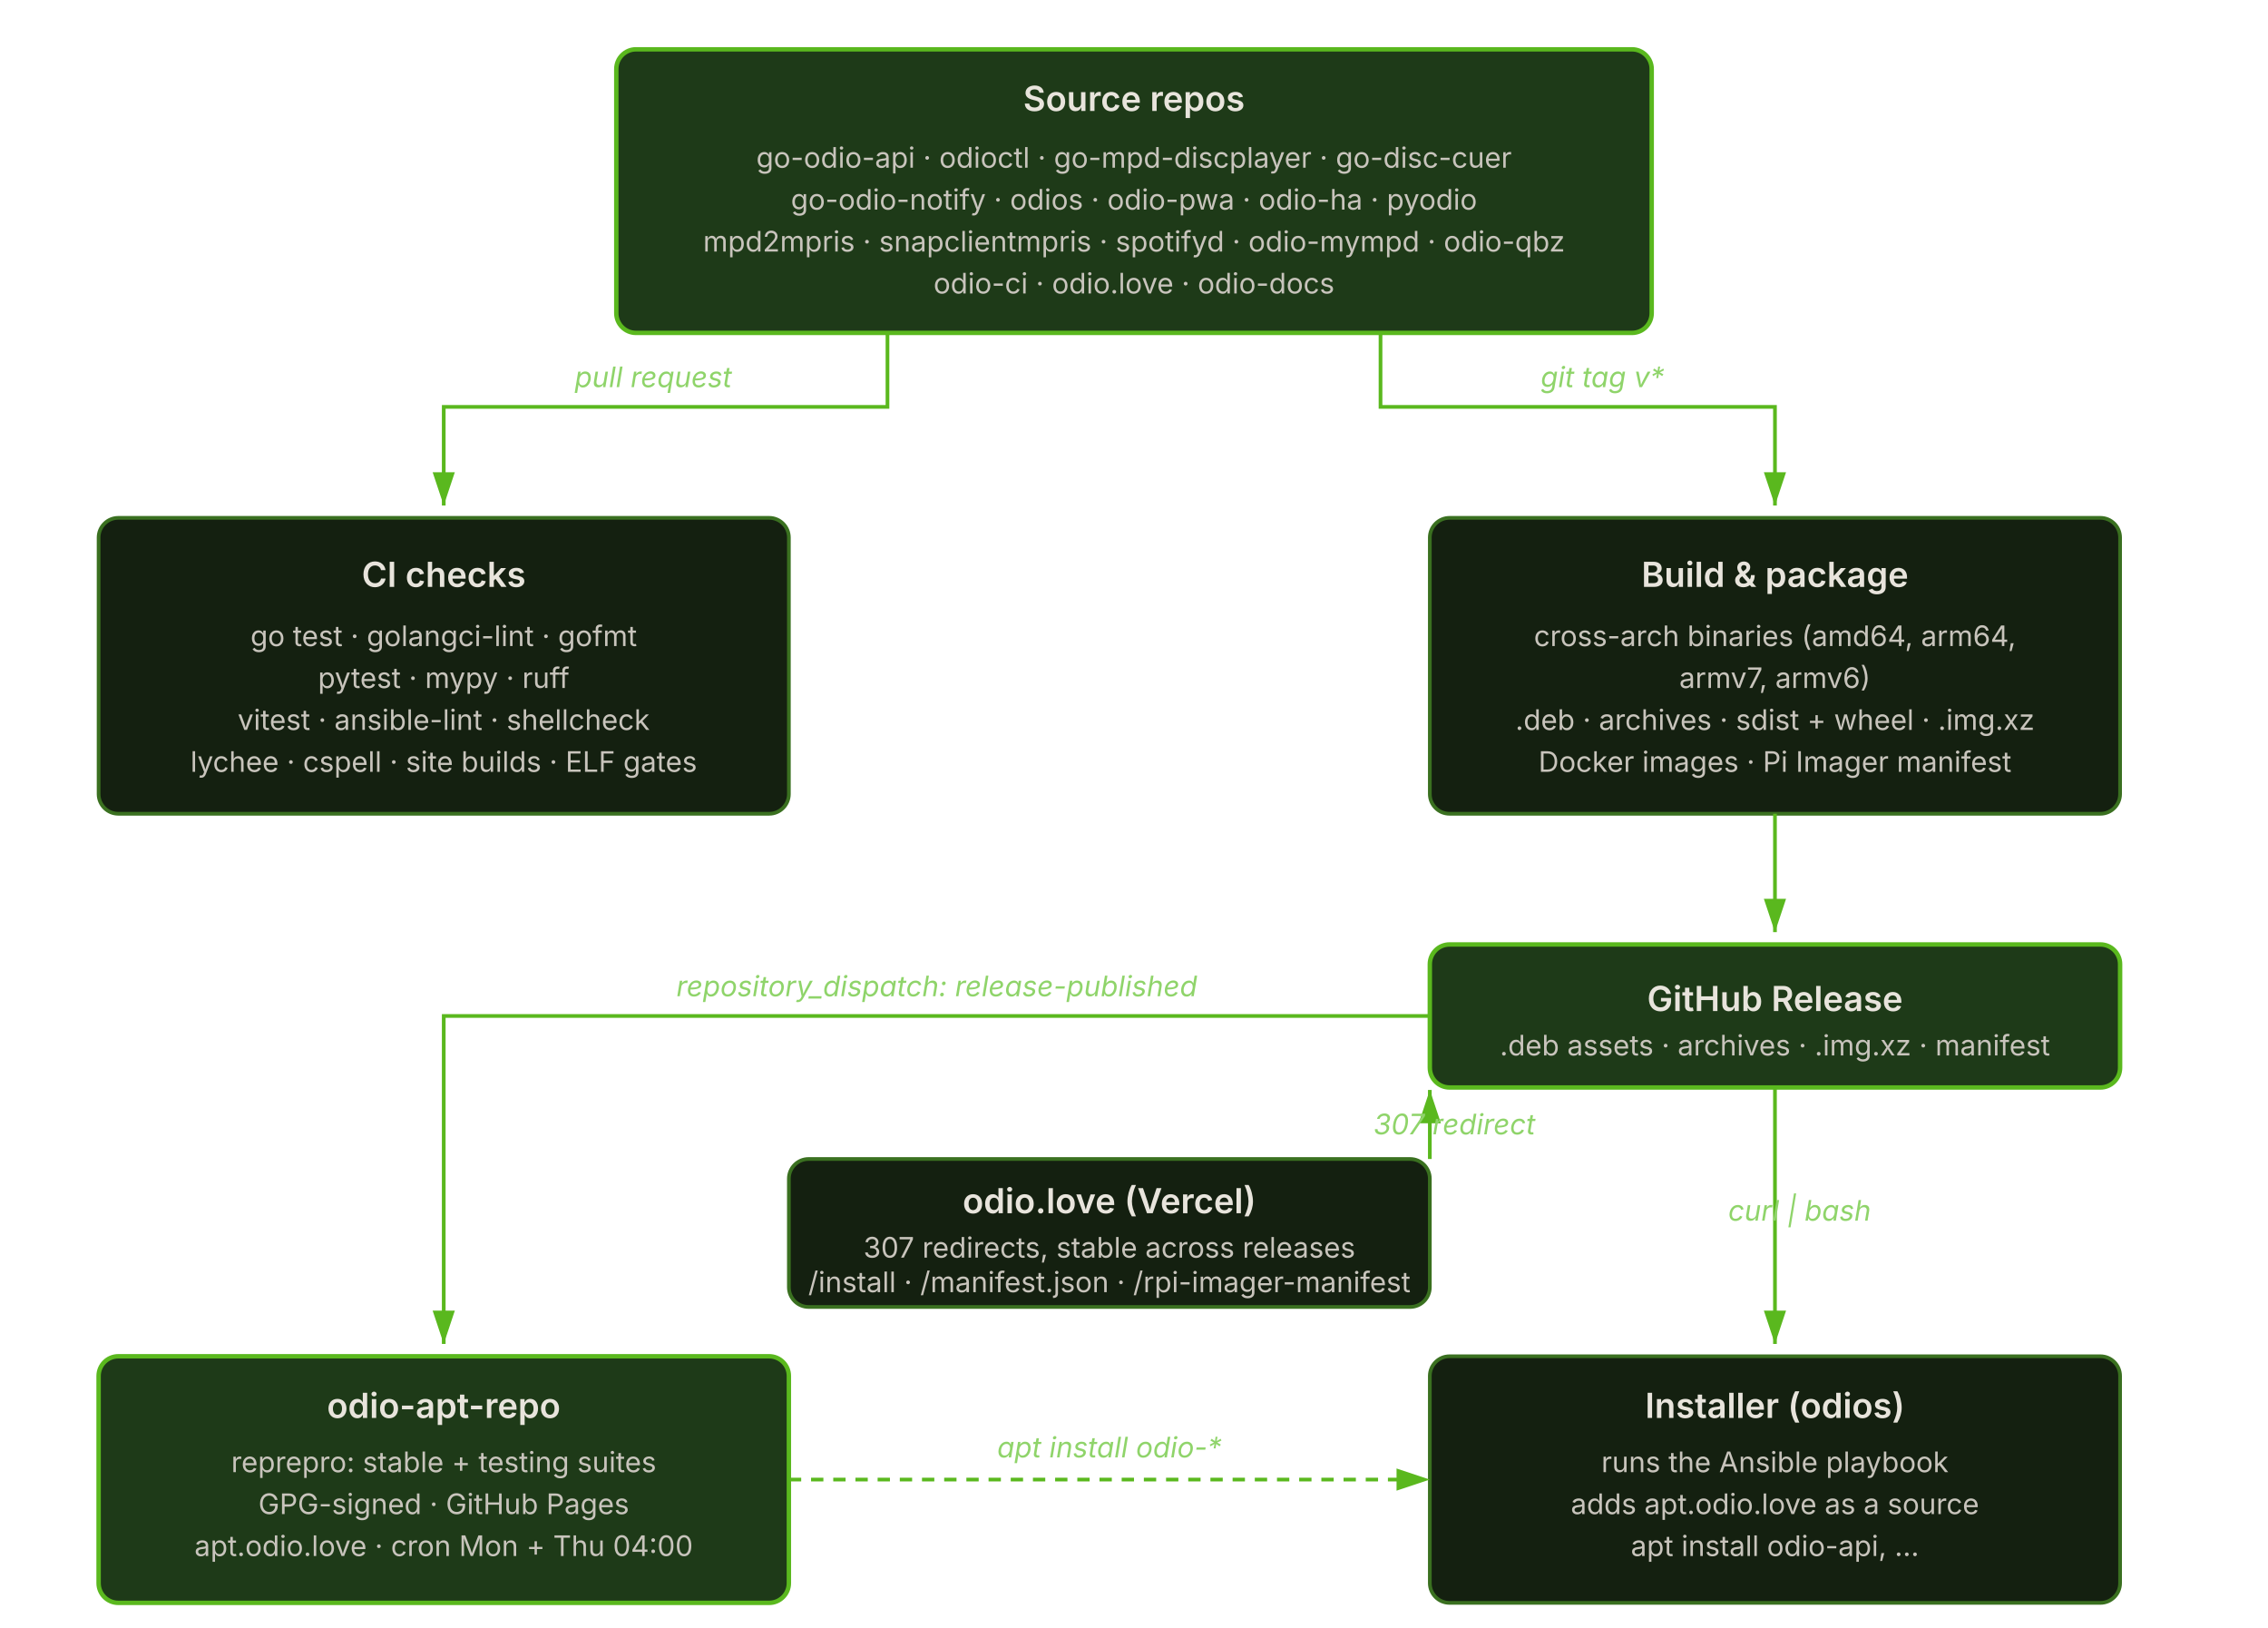
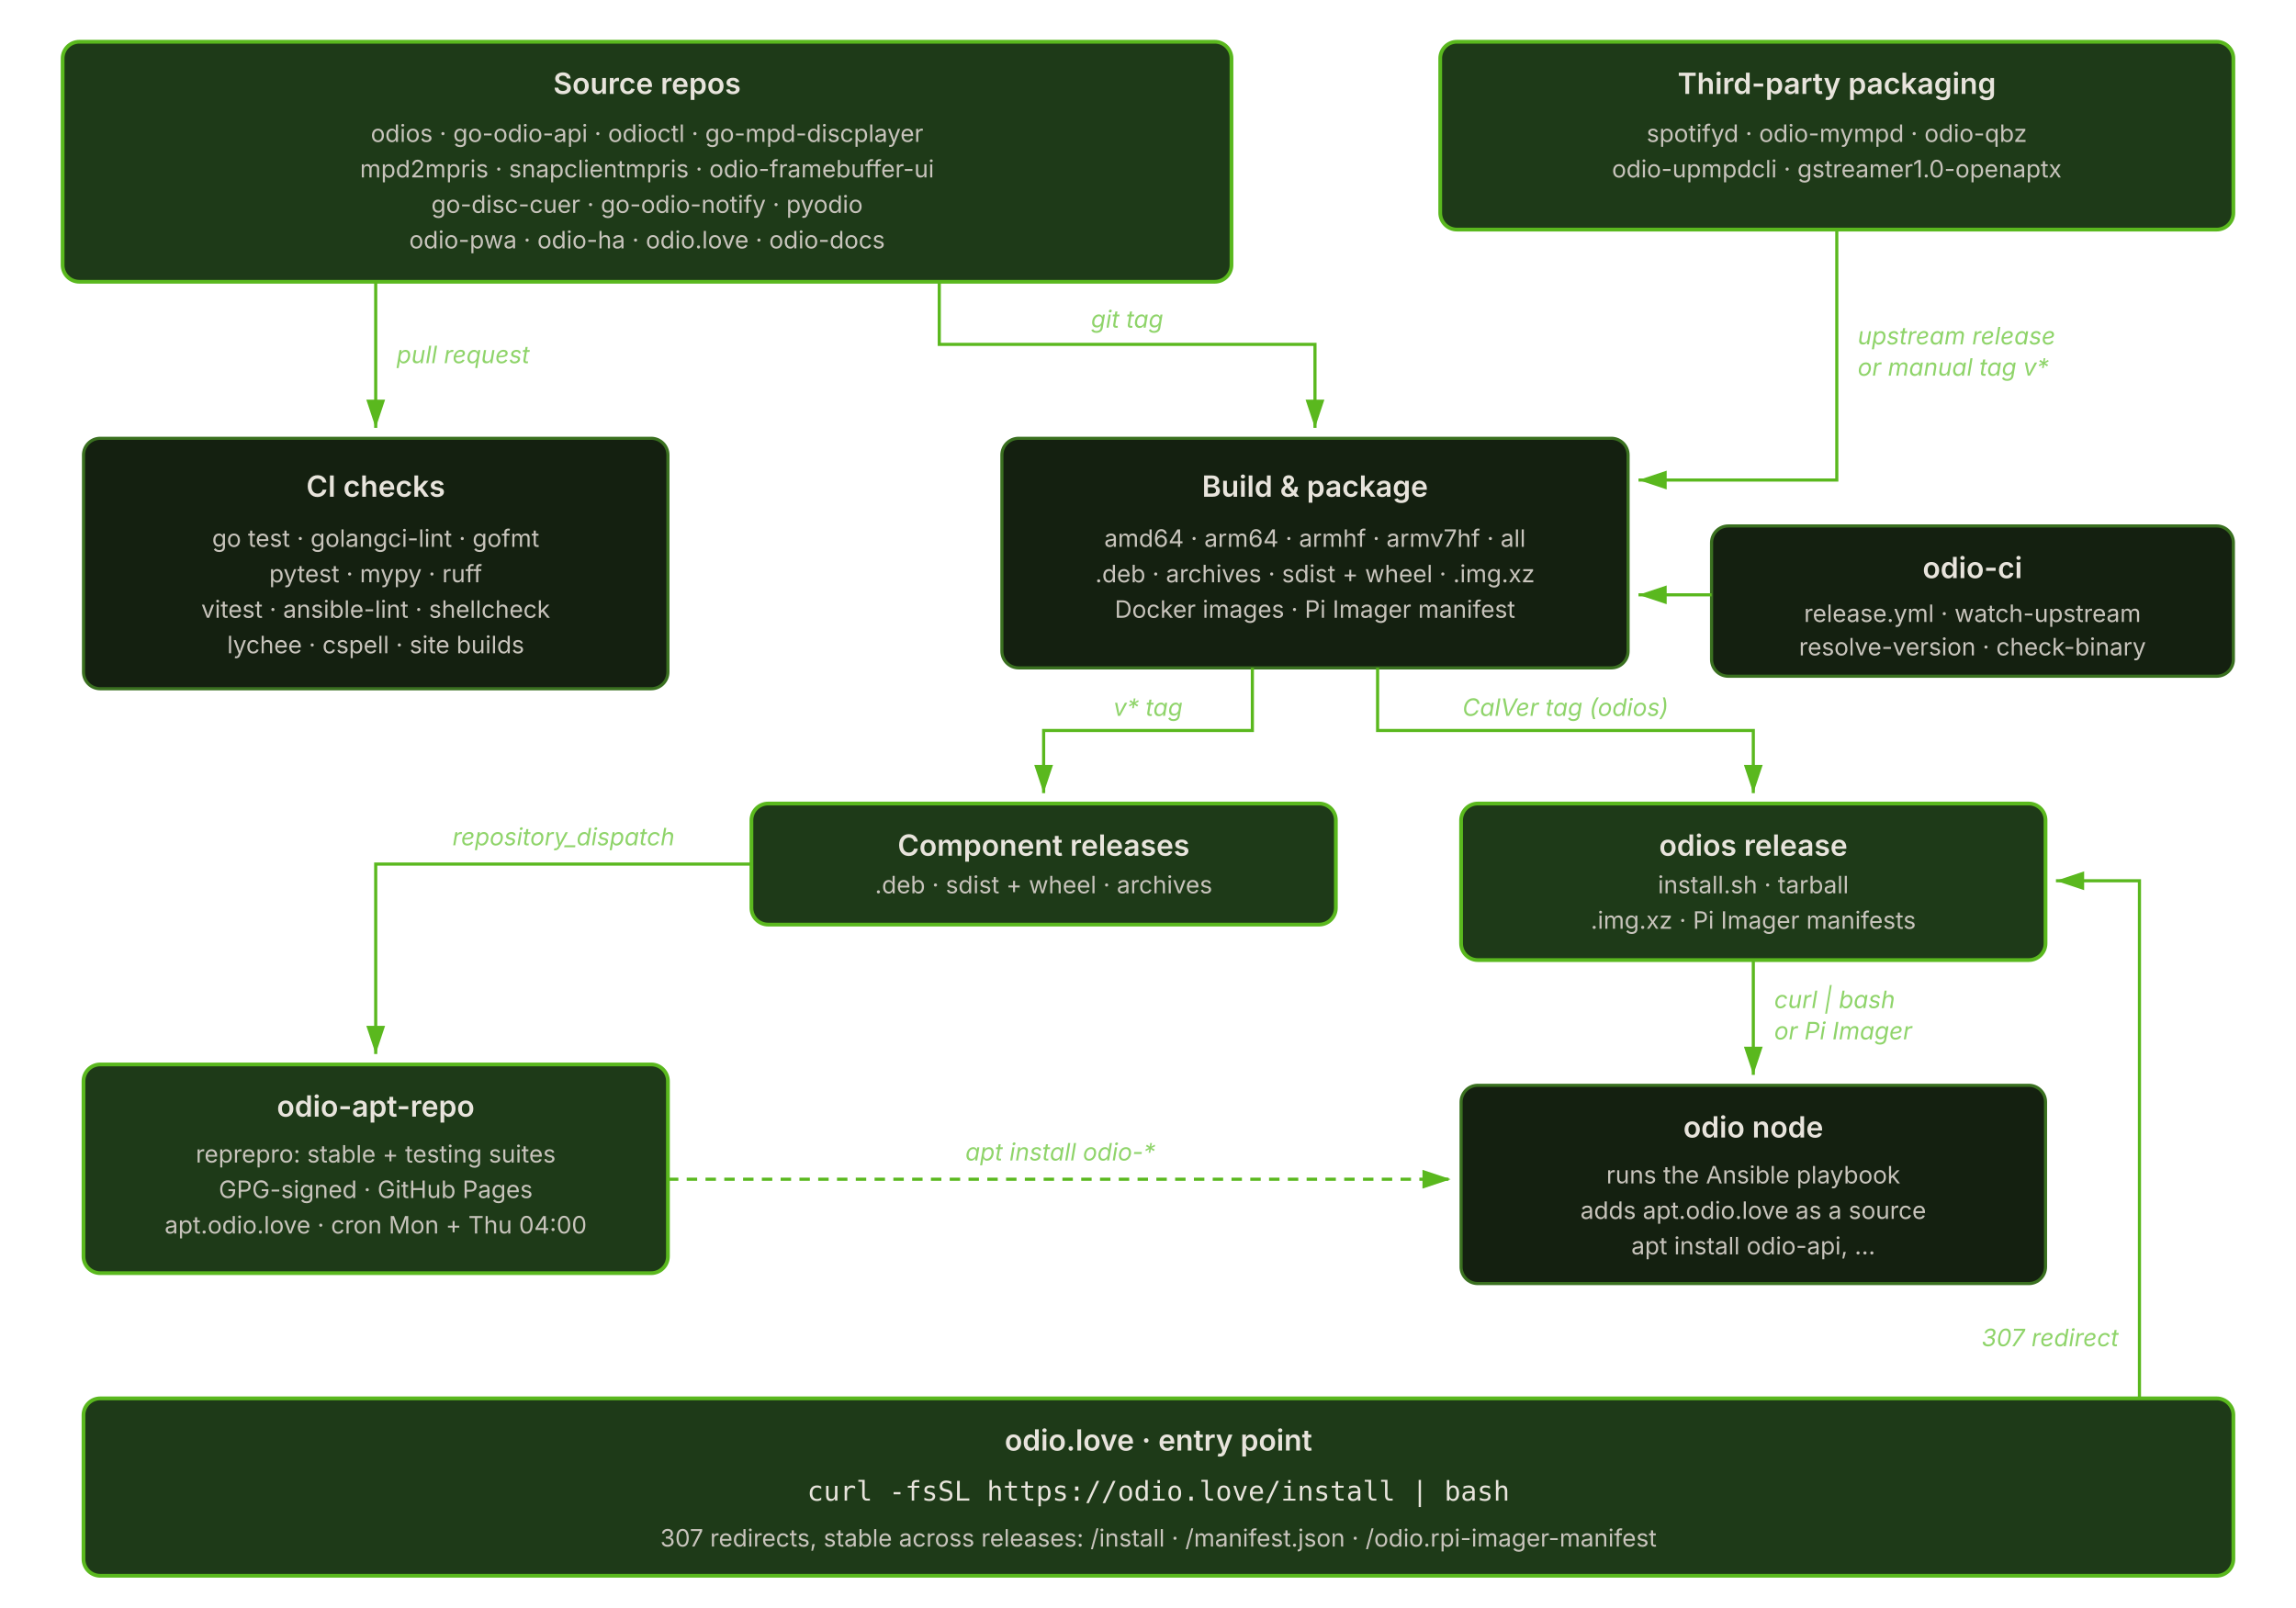
- <svg xmlns="http://www.w3.org/2000/svg" width="920" height="660" viewBox="0 0 920 660" font-family="system-ui, -apple-system, sans-serif" role="img" aria-label="odio CI/CD pipeline: source repos, CI on pull request, build on tag, GitHub Release, dispatch to odio-apt-repo, and odio.love stable redirects feeding the installer.">
+ <svg xmlns="http://www.w3.org/2000/svg" width="1100" height="770" viewBox="0 0 1100 770" font-family="system-ui, -apple-system, sans-serif" role="img" aria-label="odio CI/CD pipeline: in-house source repos go through CI on pull request and build on tag; third-party packaging repos build on an upstream release or a manual tag; odio-ci provides the shared release plumbing; component releases dispatch the odio-apt-repo rebuild, while the odios release carries the installer and Pi images; odio.love, the entry point, redirects to the latest odios release, which runs on the odio node and pulls packages from apt.odio.love.">
  <defs>
    <marker id="arrow" markerWidth="10" markerHeight="10" refX="9" refY="3" orient="auto">
      <path d="M0,0 L0,6 L9,3 z" fill="#5ab81e" />
    </marker>
    <style>
      .label { fill: #e8e4dc; font-size: 14px; font-weight: 600; text-anchor: middle; }
      .sub { fill: #c8c4bc; font-size: 11.5px; text-anchor: middle; }
+       .cmd { fill: #e8e4dc; font-size: 13px; text-anchor: middle; font-family: ui-monospace, SFMono-Regular, Menlo, monospace; }
      .flow { fill: #8fd46a; font-size: 11.5px; font-style: italic; text-anchor: middle; }
+       .flow-start { text-anchor: start; }
+       .flow-end { text-anchor: end; }
      .line { stroke: #5ab81e; stroke-width: 1.5; fill: none; }
      .line-dashed { stroke: #5ab81e; stroke-width: 1.5; fill: none; stroke-dasharray: 5,4; }
+       .box { fill: #142010; stroke: #3a7020; stroke-width: 1.5; }
+       .box-accent { fill: #1e3a18; stroke: #5ab81e; stroke-width: 1.8; }
    </style>
  </defs>
-   <rect x="250" y="20" width="420" height="115" rx="8" fill="#1e3a18" stroke="#5ab81e" stroke-width="1.8" />
-   <text x="460" y="45" class="label">Source repos</text>
-   <text x="460" y="68" class="sub">go-odio-api · odioctl · go-mpd-discplayer · go-disc-cuer</text>
-   <text x="460" y="85" class="sub">go-odio-notify · odios · odio-pwa · odio-ha · pyodio</text>
-   <text x="460" y="102" class="sub">mpd2mpris · snapclientmpris · spotifyd · odio-mympd · odio-qbz</text>
-   <text x="460" y="119" class="sub">odio-ci · odio.love · odio-docs</text>
-   <path d="M 360 135 L 360 165 L 180 165 L 180 205" class="line" marker-end="url(#arrow)" />
-   <text x="265" y="157" class="flow">pull request</text>
-   <path d="M 560 135 L 560 165 L 720 165 L 720 205" class="line" marker-end="url(#arrow)" />
-   <text x="650" y="157" class="flow">git tag v*</text>
-   <rect x="40" y="210" width="280" height="120" rx="8" fill="#142010" stroke="#3a7020" stroke-width="1.5" />
+   <rect x="30" y="20" width="560" height="115" rx="8" class="box-accent" />
+   <text x="310" y="45" class="label">Source repos</text>
+   <text x="310" y="68" class="sub">odios · go-odio-api · odioctl · go-mpd-discplayer</text>
+   <text x="310" y="85" class="sub">mpd2mpris · snapclientmpris · odio-framebuffer-ui</text>
+   <text x="310" y="102" class="sub">go-disc-cuer · go-odio-notify · pyodio</text>
+   <text x="310" y="119" class="sub">odio-pwa · odio-ha · odio.love · odio-docs</text>
+   <rect x="690" y="20" width="380" height="90" rx="8" class="box-accent" />
+   <text x="880" y="45" class="label">Third-party packaging</text>
+   <text x="880" y="68" class="sub">spotifyd · odio-mympd · odio-qbz</text>
+   <text x="880" y="85" class="sub">odio-upmpdcli · gstreamer1.0-openaptx</text>
+   <path d="M 180 135 L 180 205" class="line" marker-end="url(#arrow)" />
+   <text x="190" y="174" class="flow flow-start">pull request</text>
+   <path d="M 450 135 L 450 165 L 630 165 L 630 205" class="line" marker-end="url(#arrow)" />
+   <text x="540" y="157" class="flow">git tag</text>
+   <path d="M 880 110 L 880 230 L 785 230" class="line" marker-end="url(#arrow)" />
+   <text x="890" y="165" class="flow flow-start">upstream release</text>
+   <text x="890" y="180" class="flow flow-start">or manual tag v*</text>
+   <rect x="40" y="210" width="280" height="120" rx="8" class="box" />
  <text x="180" y="238" class="label">CI checks</text>
  <text x="180" y="262" class="sub">go test · golangci-lint · gofmt</text>
  <text x="180" y="279" class="sub">pytest · mypy · ruff</text>
  <text x="180" y="296" class="sub">vitest · ansible-lint · shellcheck</text>
-   <text x="180" y="313" class="sub">lychee · cspell · site builds · ELF gates</text>
-   <rect x="580" y="210" width="280" height="120" rx="8" fill="#142010" stroke="#3a7020" stroke-width="1.5" />
-   <text x="720" y="238" class="label">Build &amp; package</text>
-   <text x="720" y="262" class="sub">cross-arch binaries (amd64, arm64,</text>
-   <text x="720" y="279" class="sub">armv7, armv6)</text>
-   <text x="720" y="296" class="sub">.deb · archives · sdist + wheel · .img.xz</text>
-   <text x="720" y="313" class="sub">Docker images · Pi Imager manifest</text>
-   <path d="M 720 330 L 720 378" class="line" marker-end="url(#arrow)" />
-   <rect x="580" y="383" width="280" height="58" rx="8" fill="#1e3a18" stroke="#5ab81e" stroke-width="1.8" />
-   <text x="720" y="410" class="label">GitHub Release</text>
-   <text x="720" y="428" class="sub">.deb assets · archives · .img.xz · manifest</text>
-   <path d="M 580 412 L 180 412 L 180 545" class="line" marker-end="url(#arrow)" />
-   <text x="380" y="404" class="flow">repository_dispatch: release-published</text>
-   <rect x="320" y="470" width="260" height="60" rx="8" fill="#142010" stroke="#3a7020" stroke-width="1.5" />
-   <text x="450" y="492" class="label">odio.love (Vercel)</text>
-   <text x="450" y="510" class="sub">307 redirects, stable across releases</text>
-   <text x="450" y="524" class="sub">/install · /manifest.json · /rpi-imager-manifest</text>
-   <path d="M 580 470 L 580 442" class="line" marker-end="url(#arrow)" />
-   <text x="590" y="460" class="flow" text-anchor="start">307 redirect</text>
-   <path d="M 720 441 L 720 545" class="line" marker-end="url(#arrow)" />
-   <text x="730" y="495" class="flow" text-anchor="start">curl | bash</text>
-   <rect x="40" y="550" width="280" height="100" rx="8" fill="#1e3a18" stroke="#5ab81e" stroke-width="1.8" />
-   <text x="180" y="575" class="label">odio-apt-repo</text>
-   <text x="180" y="597" class="sub">reprepro: stable + testing suites</text>
-   <text x="180" y="614" class="sub">GPG-signed · GitHub Pages</text>
-   <text x="180" y="631" class="sub">apt.odio.love · cron Mon + Thu 04:00</text>
-   <rect x="580" y="550" width="280" height="100" rx="8" fill="#142010" stroke="#3a7020" stroke-width="1.5" />
-   <text x="720" y="575" class="label">Installer (odios)</text>
-   <text x="720" y="597" class="sub">runs the Ansible playbook</text>
-   <text x="720" y="614" class="sub">adds apt.odio.love as a source</text>
-   <text x="720" y="631" class="sub">apt install odio-api, ...</text>
-   <path d="M 320 600 L 580 600" class="line-dashed" marker-end="url(#arrow)" />
-   <text x="450" y="591" class="flow">apt install odio-*</text>
+   <text x="180" y="313" class="sub">lychee · cspell · site builds</text>
+   <rect x="480" y="210" width="300" height="110" rx="8" class="box" />
+   <text x="630" y="238" class="label">Build &amp; package</text>
+   <text x="630" y="262" class="sub">amd64 · arm64 · armhf · armv7hf · all</text>
+   <text x="630" y="279" class="sub">.deb · archives · sdist + wheel · .img.xz</text>
+   <text x="630" y="296" class="sub">Docker images · Pi Imager manifest</text>
+   <rect x="820" y="252" width="250" height="72" rx="8" class="box" />
+   <text x="945" y="277" class="label">odio-ci</text>
+   <text x="945" y="298" class="sub">release.yml · watch-upstream</text>
+   <text x="945" y="314" class="sub">resolve-version · check-binary</text>
+   <path d="M 820 285 L 785 285" class="line" marker-end="url(#arrow)" />
+   <path d="M 600 320 L 600 350 L 500 350 L 500 380" class="line" marker-end="url(#arrow)" />
+   <text x="550" y="343" class="flow">v* tag</text>
+   <path d="M 660 320 L 660 350 L 840 350 L 840 380" class="line" marker-end="url(#arrow)" />
+   <text x="750" y="343" class="flow">CalVer tag (odios)</text>
+   <rect x="360" y="385" width="280" height="58" rx="8" class="box-accent" />
+   <text x="500" y="410" class="label">Component releases</text>
+   <text x="500" y="428" class="sub">.deb · sdist + wheel · archives</text>
+   <rect x="700" y="385" width="280" height="75" rx="8" class="box-accent" />
+   <text x="840" y="410" class="label">odios release</text>
+   <text x="840" y="428" class="sub">install.sh · tarball</text>
+   <text x="840" y="445" class="sub">.img.xz · Pi Imager manifests</text>
+   <path d="M 360 414 L 180 414 L 180 505" class="line" marker-end="url(#arrow)" />
+   <text x="270" y="405" class="flow">repository_dispatch</text>
+   <path d="M 840 460 L 840 515" class="line" marker-end="url(#arrow)" />
+   <text x="850" y="483" class="flow flow-start">curl | bash</text>
+   <text x="850" y="498" class="flow flow-start">or Pi Imager</text>
+   <rect x="40" y="510" width="280" height="100" rx="8" class="box-accent" />
+   <text x="180" y="535" class="label">odio-apt-repo</text>
+   <text x="180" y="557" class="sub">reprepro: stable + testing suites</text>
+   <text x="180" y="574" class="sub">GPG-signed · GitHub Pages</text>
+   <text x="180" y="591" class="sub">apt.odio.love · cron Mon + Thu 04:00</text>
+   <rect x="700" y="520" width="280" height="95" rx="8" class="box" />
+   <text x="840" y="545" class="label">odio node</text>
+   <text x="840" y="567" class="sub">runs the Ansible playbook</text>
+   <text x="840" y="584" class="sub">adds apt.odio.love as a source</text>
+   <text x="840" y="601" class="sub">apt install odio-api, ...</text>
+   <path d="M 320 565 L 695 565" class="line-dashed" marker-end="url(#arrow)" />
+   <text x="508" y="556" class="flow">apt install odio-*</text>
+   <rect x="40" y="670" width="1030" height="85" rx="8" class="box-accent" />
+   <text x="555" y="695" class="label">odio.love · entry point</text>
+   <text x="555" y="719" class="cmd">curl -fsSL https://odio.love/install | bash</text>
+   <text x="555" y="741" class="sub">307 redirects, stable across releases: /install · /manifest.json · /odio.rpi-imager-manifest</text>
+   <path d="M 1025 670 L 1025 422 L 985 422" class="line" marker-end="url(#arrow)" />
+   <text x="1015" y="645" class="flow flow-end">307 redirect</text>
</svg>
